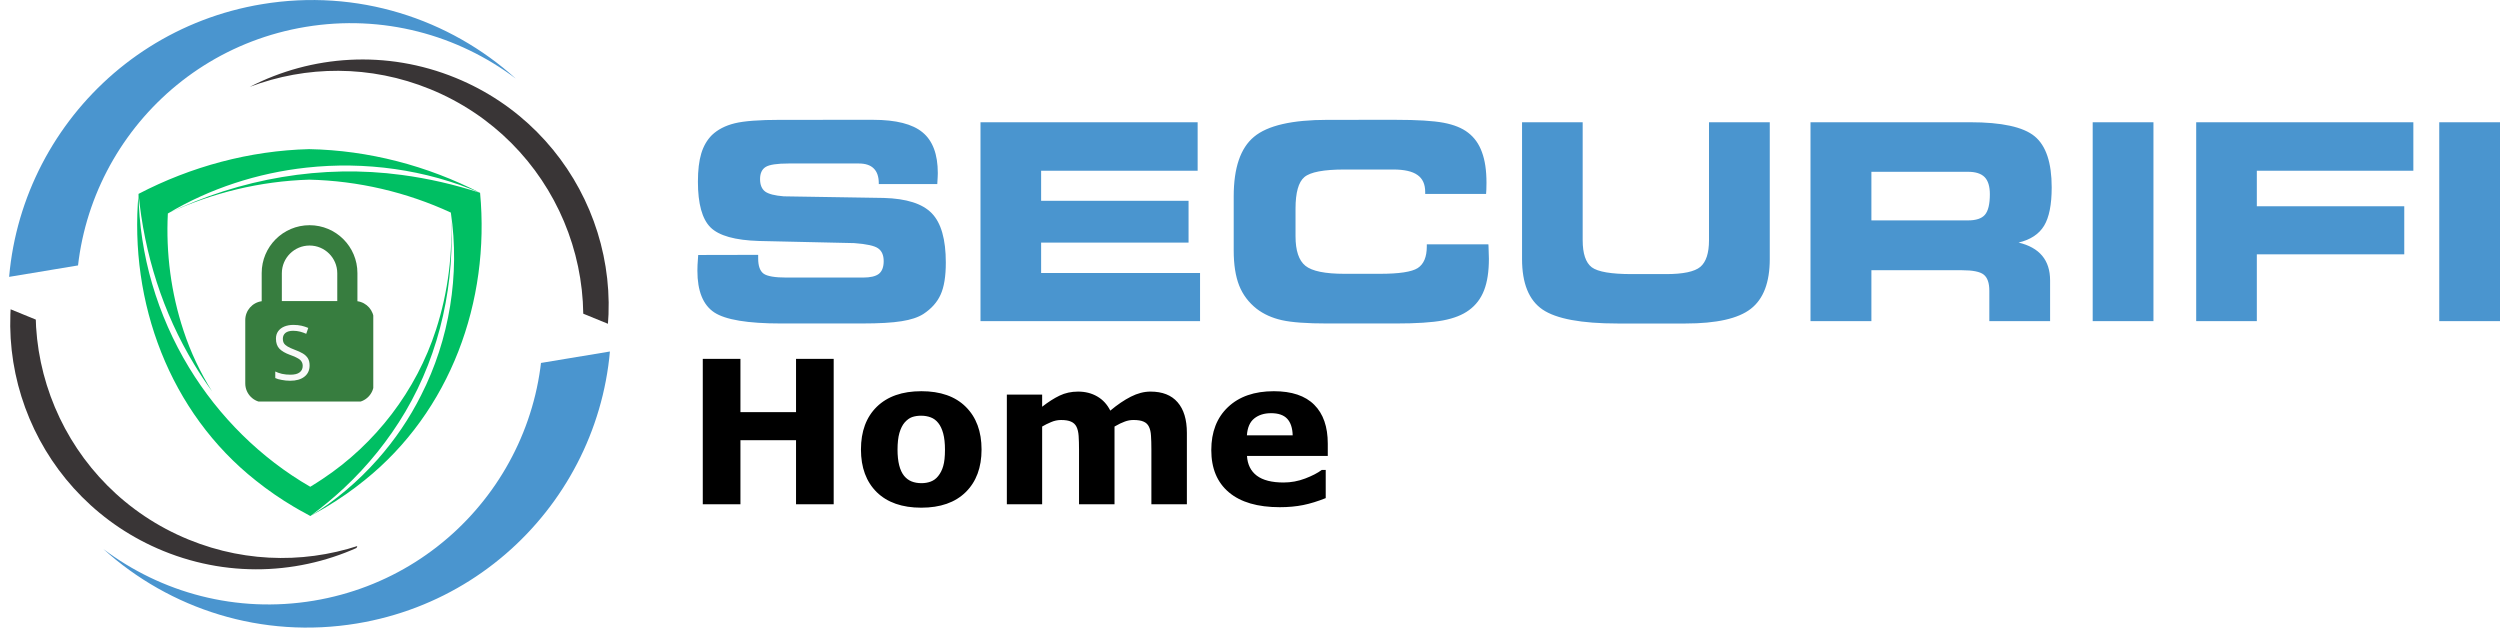
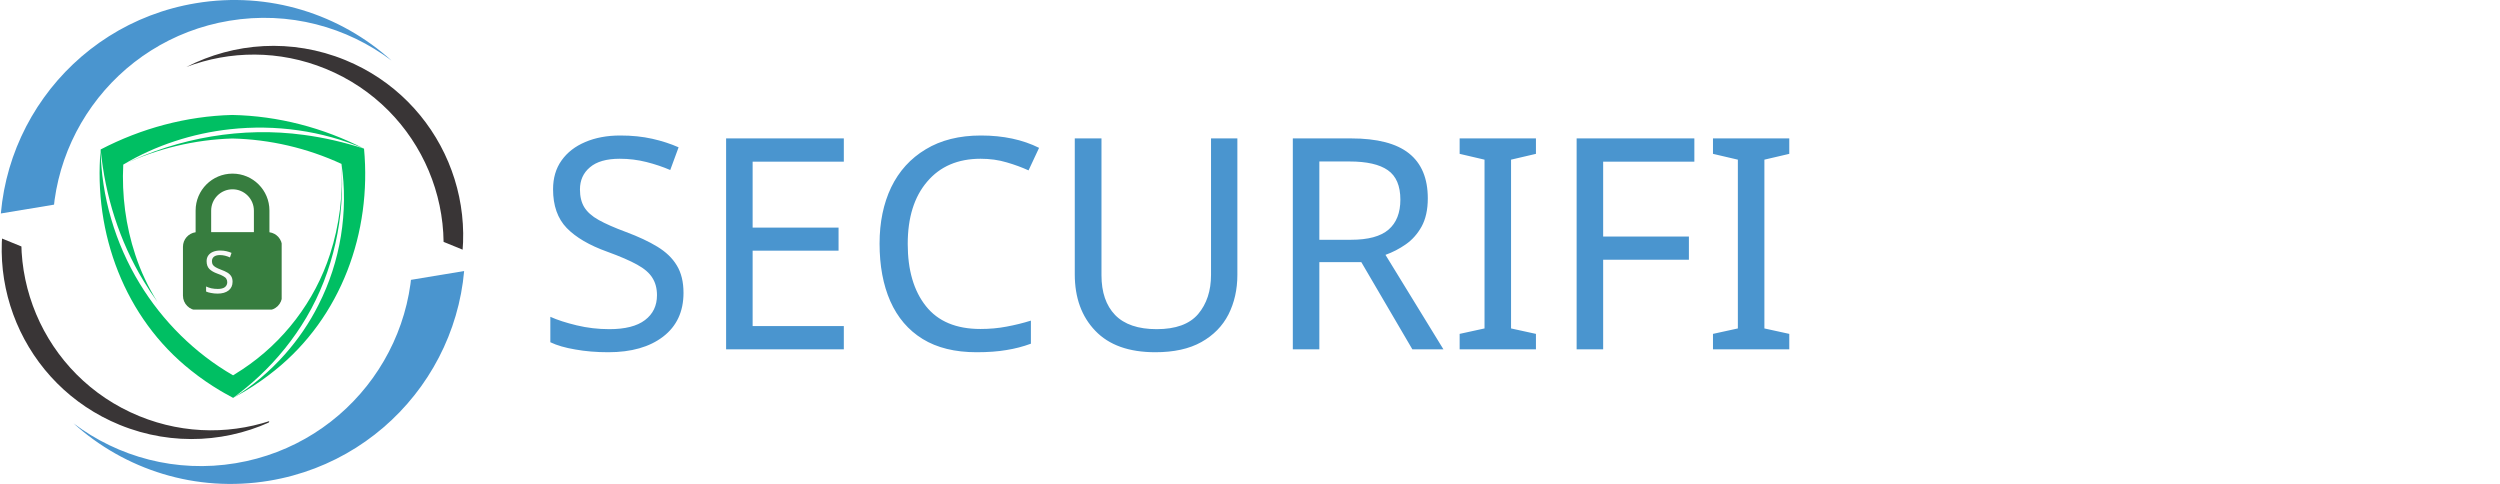
- <svg xmlns="http://www.w3.org/2000/svg" width="232.17mm" height="58.281mm" version="1.1" viewBox="0 0 232.17 58.281" xml:space="preserve">
-   <defs>
+ <svg xmlns="http://www.w3.org/2000/svg" width="215.02mm" height="41.623mm" viewBox="0 0 215.02 41.623" version="1.1" id="svg1" xml:space="preserve">
+   <defs id="defs1">
    <clipPath id="2612edfa58">
-       <path d="m34 39.145h92v96.598h-92z" />
+       <path d="m 34,39.145 h 92 V 135.742 H 34 Z m 0,0" clip-rule="nonzero" id="path1" />
    </clipPath>
    <clipPath id="2d0970306d">
-       <path d="m62.828 59.16h33.699v46.43h-33.699z" />
+       <path d="M 62.828,59.16 H 96.527 V 105.59 H 62.828 Z m 0,0" clip-rule="nonzero" id="path2" />
    </clipPath>
    <clipPath id="38a419d0a0">
-       <path d="m0.73 0.047h143.27v59.906h-143.27z" />
+       <path d="M 0.73,0.047 H 144 v 59.906 H 0.73 Z m 0,0" clip-rule="nonzero" id="path3" />
    </clipPath>
    <clipPath id="d233c24484">
-       <path d="m43 15h114.98v44.953h-114.98z" />
+       <path d="M 43,15 H 157.984 V 59.953 H 43 Z m 0,0" clip-rule="nonzero" id="path4" />
    </clipPath>
    <clipPath id="d45279b3d1">
-       <path d="m16 105.24h142.77v59.719h-142.77z" />
+       <path d="m 16,105.238 h 142.773 v 59.719 H 16 Z m 0,0" clip-rule="nonzero" id="path5" />
    </clipPath>
    <clipPath id="da236e5900">
-       <path d="m1.625 105.24h114.38v44.762h-114.38z" />
+       <path d="M 1.625,105.238 H 116 V 150 H 1.625 Z m 0,0" clip-rule="nonzero" id="path6" />
    </clipPath>
  </defs>
-   <g transform="translate(-76.334 -118.73)">
-     <g transform="matrix(.35278 0 0 .35278 76.947 118.77)" clip-path="url(#2612edfa58)">
-       <path d="m79.645 39.145c-15.625 0.395-31.066 4.566-44.914 11.777 1.531 15.832 6.394 31.289 14.652 44.883 1.461 2.43 3.031 4.801 4.699 7.098-3.129-5-5.668-10.367-7.512-15.98-3.281-9.883-4.652-20.438-4.121-30.832 11.043-6.598 23.66-10.672 36.457-12.074 15.453-1.699 31.445 0.488 45.734 6.629-13.887-7.152-29.371-11.199-44.996-11.5zm44.996 11.5c-6.742-2.184-13.633-3.777-20.605-4.703-20.977-2.84-42.551 0.93-61.586 10.148 11.633-5.465 24.375-8.523 37.223-8.91 12.844 0.301 25.609 3.273 37.273 8.668 2.43 16.305-0.348 33.41-7.84 48.102-3.035 6.07-6.93 11.785-11.43 16.859-5.129 5.801-11.102 10.871-17.695 14.906 0.223-0.121 2.047-1.133 2.891-1.613l1.352-0.793c3.488-2.098 6.836-4.43 10-6.992 22.637-18.137 33.09-47.121 30.418-75.672zm-11.613 36.062c-5.156 16.004-15.91 30.051-29.937 39.316-1.004 0.672-2.098 1.367-3.152 2.004-13.066-7.531-24.098-18.52-31.918-31.395-8.324-13.688-13.09-29.699-13.289-45.711-2.519 28.555 8.156 57.508 30.902 75.488 3.176 2.539 6.535 4.852 10.039 6.922l1.359 0.785c0.91 0.512 2.922 1.609 2.922 1.609h0.008c3.098-2.301 6.07-4.75 8.875-7.371 6.293-5.883 11.754-12.664 16.133-20.078 9.262-15.711 13.199-34.281 11.973-52.43 0.602 10.391-0.695 20.953-3.914 30.859z" fill="#00bf63" />
+   <g id="layer1" transform="translate(-77.07866,-127.0596)">
+     <g id="g1" transform="matrix(0.7141761,0,0,0.7141761,22.03092,42.26507)">
+       <g clip-path="url(#2612edfa58)" id="g7" transform="matrix(0.3527778,0,0,0.3527778,76.94722,118.7659)">
+         <path fill="#00bf63" d="m 79.645,39.145 c -15.625,0.395 -31.066,4.566 -44.914,11.777 1.531,15.832 6.395,31.289 14.652,44.883 1.461,2.43 3.031,4.801 4.699,7.098 -3.129,-5 -5.668,-10.367 -7.512,-15.98 -3.281,-9.883 -4.652,-20.438 -4.121,-30.832 11.043,-6.598 23.66,-10.672 36.457,-12.074 15.453,-1.699 31.445,0.488 45.734,6.629 -13.887,-7.152 -29.371,-11.199 -44.996,-11.5 z m 44.996,11.5 c -6.742,-2.184 -13.633,-3.777 -20.605,-4.703 -20.977,-2.84 -42.551,0.93 -61.586,10.148 11.633,-5.465 24.375,-8.523 37.223,-8.91 12.844,0.301 25.609,3.273 37.273,8.668 2.43,16.305 -0.348,33.41 -7.84,48.102 -3.035,6.07 -6.93,11.785 -11.43,16.859 -5.129,5.801 -11.102,10.871 -17.695,14.906 0.223,-0.121 2.047,-1.133 2.891,-1.613 l 1.352,-0.793 c 3.488,-2.098 6.836,-4.43 10,-6.992 C 116.859,108.18 127.312,79.195 124.641,50.645 Z m -11.613,36.062 c -5.156,16.004 -15.91,30.051 -29.937,39.316 -1.004,0.672 -2.098,1.367 -3.152,2.004 C 66.871,120.496 55.84,109.508 48.02,96.633 39.695,82.945 34.93,66.934 34.73,50.922 c -2.52,28.555 8.156,57.508 30.902,75.488 3.176,2.539 6.535,4.852 10.039,6.922 l 1.359,0.785 c 0.91,0.512 2.922,1.609 2.922,1.609 0.004,0 0.004,0 0.008,0 3.098,-2.301 6.07,-4.75 8.875,-7.371 6.293,-5.883 11.754,-12.664 16.133,-20.078 9.262,-15.711 13.199,-34.281 11.973,-52.43 0.602,10.391 -0.695,20.953 -3.914,30.859 z m 0,0" fill-opacity="1" fill-rule="nonzero" id="path7" />
+       </g>
+       <g clip-path="url(#2d0970306d)" id="g8" transform="matrix(0.3527778,0,0,0.3527778,76.94722,118.7659)">
+         <path fill="#377d3f" d="m 79.754,64.523 c 4.031,0 7.293,3.27 7.293,7.301 v 7.309 H 72.457 v -7.309 c 0,-4.031 3.266,-7.301 7.297,-7.301 z m 12.598,14.66 v -7.414 c 0,-6.957 -5.641,-12.598 -12.598,-12.598 -6.961,0 -12.602,5.641 -12.602,12.598 v 7.414 c -2.441,0.336 -4.324,2.426 -4.324,4.957 v 16.684 c 0,2.766 2.242,5.008 5.012,5.008 h 23.828 c 2.766,0 5.008,-2.242 5.008,-5.008 V 84.141 c 0,-2.531 -1.883,-4.621 -4.324,-4.957" fill-opacity="1" fill-rule="nonzero" id="path8" />
+       </g>
+       <g clip-path="url(#38a419d0a0)" id="g9" transform="matrix(0.3480132,-0.05778404,0.05778404,0.3480132,72.56024,123.767)">
+         <path fill="#4a95cf" d="m 91.07,151.773 c -39.836,0 -72.133,-32.223 -72.133,-71.977 0,-39.75 32.297,-71.973 72.133,-71.973 20.629,0 39.23,8.641 52.379,22.492 -14.641,-18.438 -37.277,-30.27 -62.688,-30.27 -44.141,0 -79.926,35.707 -79.926,79.75 0,44.047 35.785,79.754 79.926,79.754 25.41,0 48.047,-11.832 62.688,-30.27 -13.148,13.852 -31.75,22.492 -52.379,22.492" fill-opacity="1" fill-rule="nonzero" id="path9" />
+       </g>
+       <g clip-path="url(#d233c24484)" id="g10" transform="matrix(0.3265155,0.1335658,-0.1335658,0.3265155,90.26342,108.5495)">
+         <path fill="#393536" d="m 93.176,15.215 c -19.738,0 -37.406,8.812 -49.281,22.711 11.574,-10.805 27.121,-17.422 44.219,-17.422 35.746,0 64.73,28.918 64.73,64.586 0,15.977 -5.816,30.594 -15.445,41.867 12.617,-11.785 20.504,-28.551 20.504,-47.16 0,-35.668 -28.977,-64.582 -64.727,-64.582" fill-opacity="1" fill-rule="nonzero" id="path10" />
+       </g>
+       <g clip-path="url(#d45279b3d1)" id="g11" transform="matrix(0.3480132,-0.05778404,0.05778404,0.3480132,72.56024,123.767)">
+         <path fill="#4a95cf" d="m 68.438,13.23 c 39.836,0 72.133,32.227 72.133,71.977 0,39.75 -32.297,71.977 -72.133,71.977 -20.633,0 -39.234,-8.645 -52.383,-22.492 14.645,18.438 37.281,30.27 62.688,30.27 44.141,0 79.93,-35.707 79.93,-79.754 0,-44.047 -35.789,-79.754 -79.93,-79.754 -25.406,0 -48.043,11.832 -62.688,30.27 C 29.203,21.875 47.805,13.23 68.438,13.23" fill-opacity="1" fill-rule="nonzero" id="path11" />
+       </g>
+       <g clip-path="url(#da236e5900)" id="g12" transform="matrix(0.3265155,0.1335658,-0.1335658,0.3265155,88.78483,112.0341)">
+         <path fill="#393536" d="m 69.197,148.904 c 19.734,0 37.406,-8.812 49.277,-22.711 -11.57,10.805 -27.117,17.418 -44.215,17.418 -35.75,0 -64.73,-28.914 -64.73,-64.586 0,-15.973 5.816,-30.59 15.445,-41.863 -12.617,11.785 -20.508,28.551 -20.508,47.156 0,35.672 28.98,64.586 64.73,64.586" fill-opacity="1" fill-rule="nonzero" id="path12" />
+       </g>
+       <text xml:space="preserve" style="font-style:normal;font-variant:normal;font-weight:normal;font-stretch:normal;font-size:7.056px;line-height:1.25;font-family:'Square721 BdEx BT';-inkscape-font-specification:'Square721 BdEx BT';fill:#f9f9f9;fill-opacity:1;stroke:none;stroke-width:0.265" x="101.539" y="154.013" id="text1">
+         <tspan id="tspan1" style="font-style:normal;font-variant:normal;font-weight:normal;font-stretch:normal;font-size:7.056px;font-family:'Square721 BdEx BT';-inkscape-font-specification:'Square721 BdEx BT';fill:#f9f9f9;stroke-width:0.265" x="101.539" y="154.013">S</tspan>
+       </text>
    </g>
-     <g transform="matrix(.35278 0 0 .35278 76.947 118.77)" clip-path="url(#2d0970306d)">
-       <path d="m79.754 64.523c4.031 0 7.293 3.269 7.293 7.301v7.309h-14.59v-7.309c0-4.031 3.266-7.301 7.297-7.301zm12.598 14.66v-7.414c0-6.957-5.641-12.598-12.598-12.598-6.961 0-12.602 5.641-12.602 12.598v7.414c-2.441 0.336-4.324 2.426-4.324 4.957v16.684c0 2.766 2.242 5.008 5.012 5.008h23.828c2.766 0 5.008-2.242 5.008-5.008v-16.684c0-2.531-1.883-4.621-4.324-4.957" fill="#377d3f" />
+     <g id="g2" transform="translate(-16.40417,4.23328)">
+       <text xml:space="preserve" style="font-style:normal;font-variant:normal;font-weight:normal;font-stretch:normal;font-size:25.4px;line-height:1.25;font-family:'Square721 BdEx BT';-inkscape-font-specification:'Square721 BdEx BT';fill:#4a95cf;fill-opacity:1;stroke:none;stroke-width:0.265" x="139.521" y="152.871" id="text1-3">
+         <tspan id="tspan1-6" style="font-style:normal;font-variant:normal;font-weight:normal;font-stretch:normal;font-size:25.4px;font-family:'Square721 BdEx BT';-inkscape-font-specification:'Square721 BdEx BT';fill:#4a95cf;fill-opacity:1;stroke-width:0.265" x="139.521" y="152.871">SECURIFI</tspan>
+       </text>
    </g>
-     <g transform="matrix(.34801 -.057784 .057784 .34801 72.56 123.77)" clip-path="url(#38a419d0a0)">
-       <path d="m91.07 151.77c-39.836 0-72.133-32.223-72.133-71.977 0-39.75 32.297-71.973 72.133-71.973 20.629 0 39.23 8.641 52.379 22.492-14.641-18.438-37.277-30.27-62.688-30.27-44.141 0-79.926 35.707-79.926 79.75 0 44.047 35.785 79.754 79.926 79.754 25.41 0 48.047-11.832 62.688-30.27-13.148 13.852-31.75 22.492-52.379 22.492" fill="#4a95cf" />
-     </g>
-     <g transform="matrix(.32652 .13357 -.13357 .32652 90.263 108.55)" clip-path="url(#d233c24484)">
-       <path d="m93.176 15.215c-19.738 0-37.406 8.812-49.281 22.711 11.574-10.805 27.121-17.422 44.219-17.422 35.746 0 64.73 28.918 64.73 64.586 0 15.977-5.816 30.594-15.445 41.867 12.617-11.785 20.504-28.551 20.504-47.16 0-35.668-28.977-64.582-64.727-64.582" fill="#393536" />
-     </g>
-     <g transform="matrix(.34801 -.057784 .057784 .34801 72.56 123.77)" clip-path="url(#d45279b3d1)">
-       <path d="m68.438 13.23c39.836 0 72.133 32.227 72.133 71.977 0 39.75-32.297 71.977-72.133 71.977-20.633 0-39.234-8.645-52.383-22.492 14.645 18.438 37.281 30.27 62.688 30.27 44.141 0 79.93-35.707 79.93-79.754 0-44.047-35.789-79.754-79.93-79.754-25.406 0-48.043 11.832-62.688 30.27 13.148-13.848 31.75-22.492 52.383-22.492" fill="#4a95cf" />
-     </g>
-     <g transform="matrix(.32652 .13357 -.13357 .32652 88.785 112.03)" clip-path="url(#da236e5900)">
-       <path d="m69.197 148.9c19.734 0 37.406-8.812 49.277-22.711-11.57 10.805-27.117 17.418-44.215 17.418-35.75 0-64.73-28.914-64.73-64.586 0-15.973 5.816-30.59 15.445-41.863-12.617 11.785-20.508 28.551-20.508 47.156 0 35.672 28.98 64.586 64.73 64.586" fill="#393536" />
-     </g>
-     <text x="101.539" y="154.013" fill="#f9f9f9" font-family="'Square721 BdEx BT'" font-size="7.056px" stroke-width=".265" style="line-height:1.25" xml:space="preserve">
-       <tspan x="101.539" y="154.013" fill="#f9f9f9" font-family="'Square721 BdEx BT'" font-size="7.056px" stroke-width=".265">S</tspan>
-     </text>
-     <path d="m148.8 129.86c-1.96 0-3.373 0.107-4.242 0.322-0.868 0.215-1.571 0.579-2.108 1.091-0.455 0.455-0.785 1.025-0.992 1.712-0.207 0.686-0.31 1.559-0.31 2.617 0 2.05 0.389 3.464 1.166 4.242 0.785 0.777 2.286 1.199 4.502 1.265l8.855 0.198c1.133 0.083 1.869 0.244 2.208 0.484 0.347 0.24 0.521 0.637 0.521 1.191 0 0.546-0.149 0.938-0.446 1.178-0.298 0.232-0.794 0.347-1.488 0.347h-7.082c-1.083 0-1.794-0.12-2.133-0.36-0.339-0.248-0.508-0.719-0.508-1.414v-0.335l-5.569 0.012c-0.025 0.364-0.045 0.674-0.062 0.93-8e-3 0.248-0.012 0.426-0.012 0.533 0 1.885 0.521 3.175 1.563 3.869 1.042 0.686 3.105 1.029 6.189 1.029h7.516c1.612 0 2.844-0.07 3.696-0.211 0.852-0.132 1.526-0.356 2.022-0.67 0.752-0.496 1.286-1.095 1.6-1.798 0.322-0.703 0.484-1.695 0.484-2.977 0-2.158-0.434-3.683-1.302-4.577-0.86-0.893-2.348-1.368-4.465-1.426l-9.277-0.149c-0.843-0.066-1.422-0.215-1.736-0.446-0.314-0.24-0.471-0.624-0.471-1.153 0-0.537 0.174-0.914 0.521-1.129 0.347-0.215 1.062-0.322 2.146-0.322h6.499c0.62 0 1.083 0.153 1.389 0.459 0.314 0.306 0.471 0.765 0.471 1.377v0.074h5.432c0.025-0.298 0.037-0.513 0.037-0.645 8e-3 -0.132 0.012-0.256 0.012-0.372 0-1.745-0.471-3.006-1.414-3.783-0.934-0.777-2.468-1.166-4.601-1.166zm50.825 0c-3.299 0-5.577 0.525-6.834 1.575-1.257 1.042-1.885 2.886-1.885 5.531v5.035c0 1.306 0.17 2.389 0.508 3.249 0.339 0.852 0.881 1.571 1.625 2.158 0.645 0.496 1.422 0.847 2.332 1.054 0.909 0.207 2.328 0.31 4.254 0.31h6.3c1.943 0 3.415-0.095 4.415-0.285 1.009-0.19 1.815-0.508 2.418-0.955 0.637-0.463 1.104-1.079 1.401-1.848 0.298-0.769 0.446-1.745 0.446-2.927 0-0.265-0.012-0.666-0.037-1.203-8e-3 -0.066-0.012-0.112-0.012-0.136h-5.718v0.198c0 0.976-0.281 1.645-0.843 2.009-0.554 0.356-1.728 0.533-3.522 0.533h-3.274c-1.811 0-3.022-0.248-3.634-0.744-0.612-0.496-0.918-1.41-0.918-2.741v-2.567c0-1.488 0.273-2.464 0.819-2.927 0.554-0.471 1.798-0.707 3.733-0.707h4.514c1.034 0 1.786 0.17 2.257 0.508 0.48 0.331 0.719 0.856 0.719 1.575v0.186h5.655c0.017-0.132 0.025-0.269 0.025-0.409 8e-3 -0.149 0.012-0.36 0.012-0.633 0-1.141-0.141-2.088-0.422-2.84-0.273-0.761-0.703-1.364-1.29-1.811-0.554-0.43-1.31-0.736-2.27-0.918-0.959-0.182-2.451-0.273-4.477-0.273zm-32.234 0.223v18.467h20.389v-4.465h-14.759v-2.828h13.692v-3.882h-13.692v-2.791h14.536v-4.502zm50.292 0v12.7c0 2.257 0.633 3.82 1.898 4.688 1.273 0.868 3.601 1.302 6.982 1.302h6.3c2.877 0 4.899-0.455 6.065-1.364 1.174-0.91 1.761-2.451 1.761-4.626v-12.7h-5.643v10.951c0 1.199-0.269 2.026-0.806 2.481-0.537 0.446-1.596 0.67-3.175 0.67h-3.2c-1.902 0-3.138-0.211-3.708-0.633-0.562-0.43-0.843-1.269-0.843-2.518v-10.951zm26.789 0v18.467h5.655v-4.725h8.409c1.009 0 1.683 0.136 2.022 0.409 0.347 0.273 0.521 0.773 0.521 1.501v2.815h5.643v-3.783c0-0.934-0.244-1.695-0.732-2.282-0.488-0.587-1.22-0.996-2.195-1.228 1.108-0.265 1.898-0.785 2.369-1.563 0.471-0.777 0.707-1.964 0.707-3.559 0-2.299-0.529-3.882-1.587-4.75-1.058-0.868-3.051-1.302-5.978-1.302zm26.206 0v18.467h5.643v-18.467zm9.612 0v18.467h5.631v-6.201h13.692v-4.465h-13.692v-3.299h14.536v-4.502zm22.572 0v18.467h5.643v-18.467zm-52.735 4.601h8.967c0.711 0 1.228 0.165 1.55 0.496s0.484 0.86 0.484 1.587c0 0.918-0.153 1.554-0.459 1.91-0.298 0.347-0.823 0.521-1.575 0.521h-8.967z" fill="#4a95cf" stroke-width=".265" />
-     <path d="m141.6 152.06v13.501h3.497v-5.948h5.163v5.948h3.497v-13.501h-3.497v4.942h-5.163v-4.942zm20.289 3.001c-1.76 0-3.136 0.481-4.125 1.442-0.983 0.961-1.475 2.285-1.475 3.971 0 1.674 0.489 2.995 1.466 3.962 0.983 0.961 2.361 1.442 4.134 1.442s3.147-0.481 4.125-1.442c0.983-0.967 1.475-2.288 1.475-3.962 0-1.674-0.489-2.995-1.466-3.963-0.971-0.967-2.349-1.451-4.134-1.451zm32.745 0c-1.803 0-3.224 0.493-4.262 1.478-1.032 0.979-1.548 2.309-1.548 3.989 0 1.699 0.546 3.007 1.639 3.926s2.665 1.378 4.717 1.378c0.795 0 1.521-0.067 2.177-0.199 0.656-0.133 1.354-0.348 2.094-0.644v-2.62h-0.364c-0.376 0.284-0.889 0.55-1.539 0.798-0.65 0.248-1.32 0.372-2.012 0.372-1.093 0-1.922-0.211-2.486-0.635-0.558-0.423-0.862-1.034-0.911-1.831h7.503v-1.143c0-1.572-0.419-2.774-1.257-3.609-0.838-0.84-2.088-1.26-3.752-1.26zm-18.185 0.036c-0.625 0-1.196 0.124-1.712 0.372-0.516 0.248-1.056 0.593-1.621 1.034v-1.125h-3.278v10.182h3.278v-7.218c0.243-0.145 0.516-0.281 0.82-0.408 0.304-0.133 0.616-0.199 0.938-0.199 0.401 0 0.71 0.051 0.929 0.154 0.225 0.097 0.391 0.254 0.501 0.471 0.109 0.218 0.176 0.502 0.201 0.853 0.024 0.345 0.036 0.765 0.036 1.26v5.087h3.296v-7.218c0.376-0.218 0.695-0.372 0.957-0.463 0.261-0.097 0.528-0.145 0.801-0.145 0.407 0 0.723 0.051 0.947 0.154 0.225 0.097 0.388 0.254 0.491 0.471 0.109 0.218 0.174 0.499 0.192 0.843 0.024 0.345 0.036 0.768 0.036 1.27v5.087h3.296v-6.628c0-1.239-0.288-2.188-0.865-2.847-0.571-0.659-1.409-0.988-2.514-0.988-0.595 0-1.202 0.157-1.821 0.471-0.619 0.314-1.256 0.746-1.912 1.297-0.291-0.58-0.695-1.018-1.211-1.315-0.516-0.302-1.111-0.453-1.785-0.453zm17.921 2.004c0.68 0 1.181 0.172 1.503 0.517 0.322 0.345 0.491 0.858 0.51 1.541h-4.252c0.049-0.719 0.276-1.242 0.683-1.568 0.407-0.326 0.926-0.489 1.557-0.489zm-32.481 0.236c0.316 0 0.61 0.051 0.883 0.154 0.273 0.103 0.507 0.278 0.701 0.526 0.194 0.242 0.346 0.565 0.455 0.97 0.109 0.405 0.164 0.907 0.164 1.505 0 0.647-0.054 1.154-0.164 1.523-0.103 0.363-0.261 0.674-0.473 0.934-0.188 0.236-0.419 0.405-0.692 0.507-0.267 0.097-0.549 0.145-0.846 0.145-0.346 0-0.656-0.054-0.929-0.163-0.267-0.109-0.498-0.281-0.692-0.517-0.2-0.248-0.352-0.574-0.455-0.979-0.103-0.411-0.155-0.894-0.155-1.451 0-0.623 0.058-1.14 0.173-1.551 0.121-0.411 0.282-0.734 0.483-0.97 0.225-0.254 0.458-0.423 0.701-0.508 0.249-0.085 0.531-0.127 0.847-0.127z" stroke-width=".291" />
  </g>
</svg>
